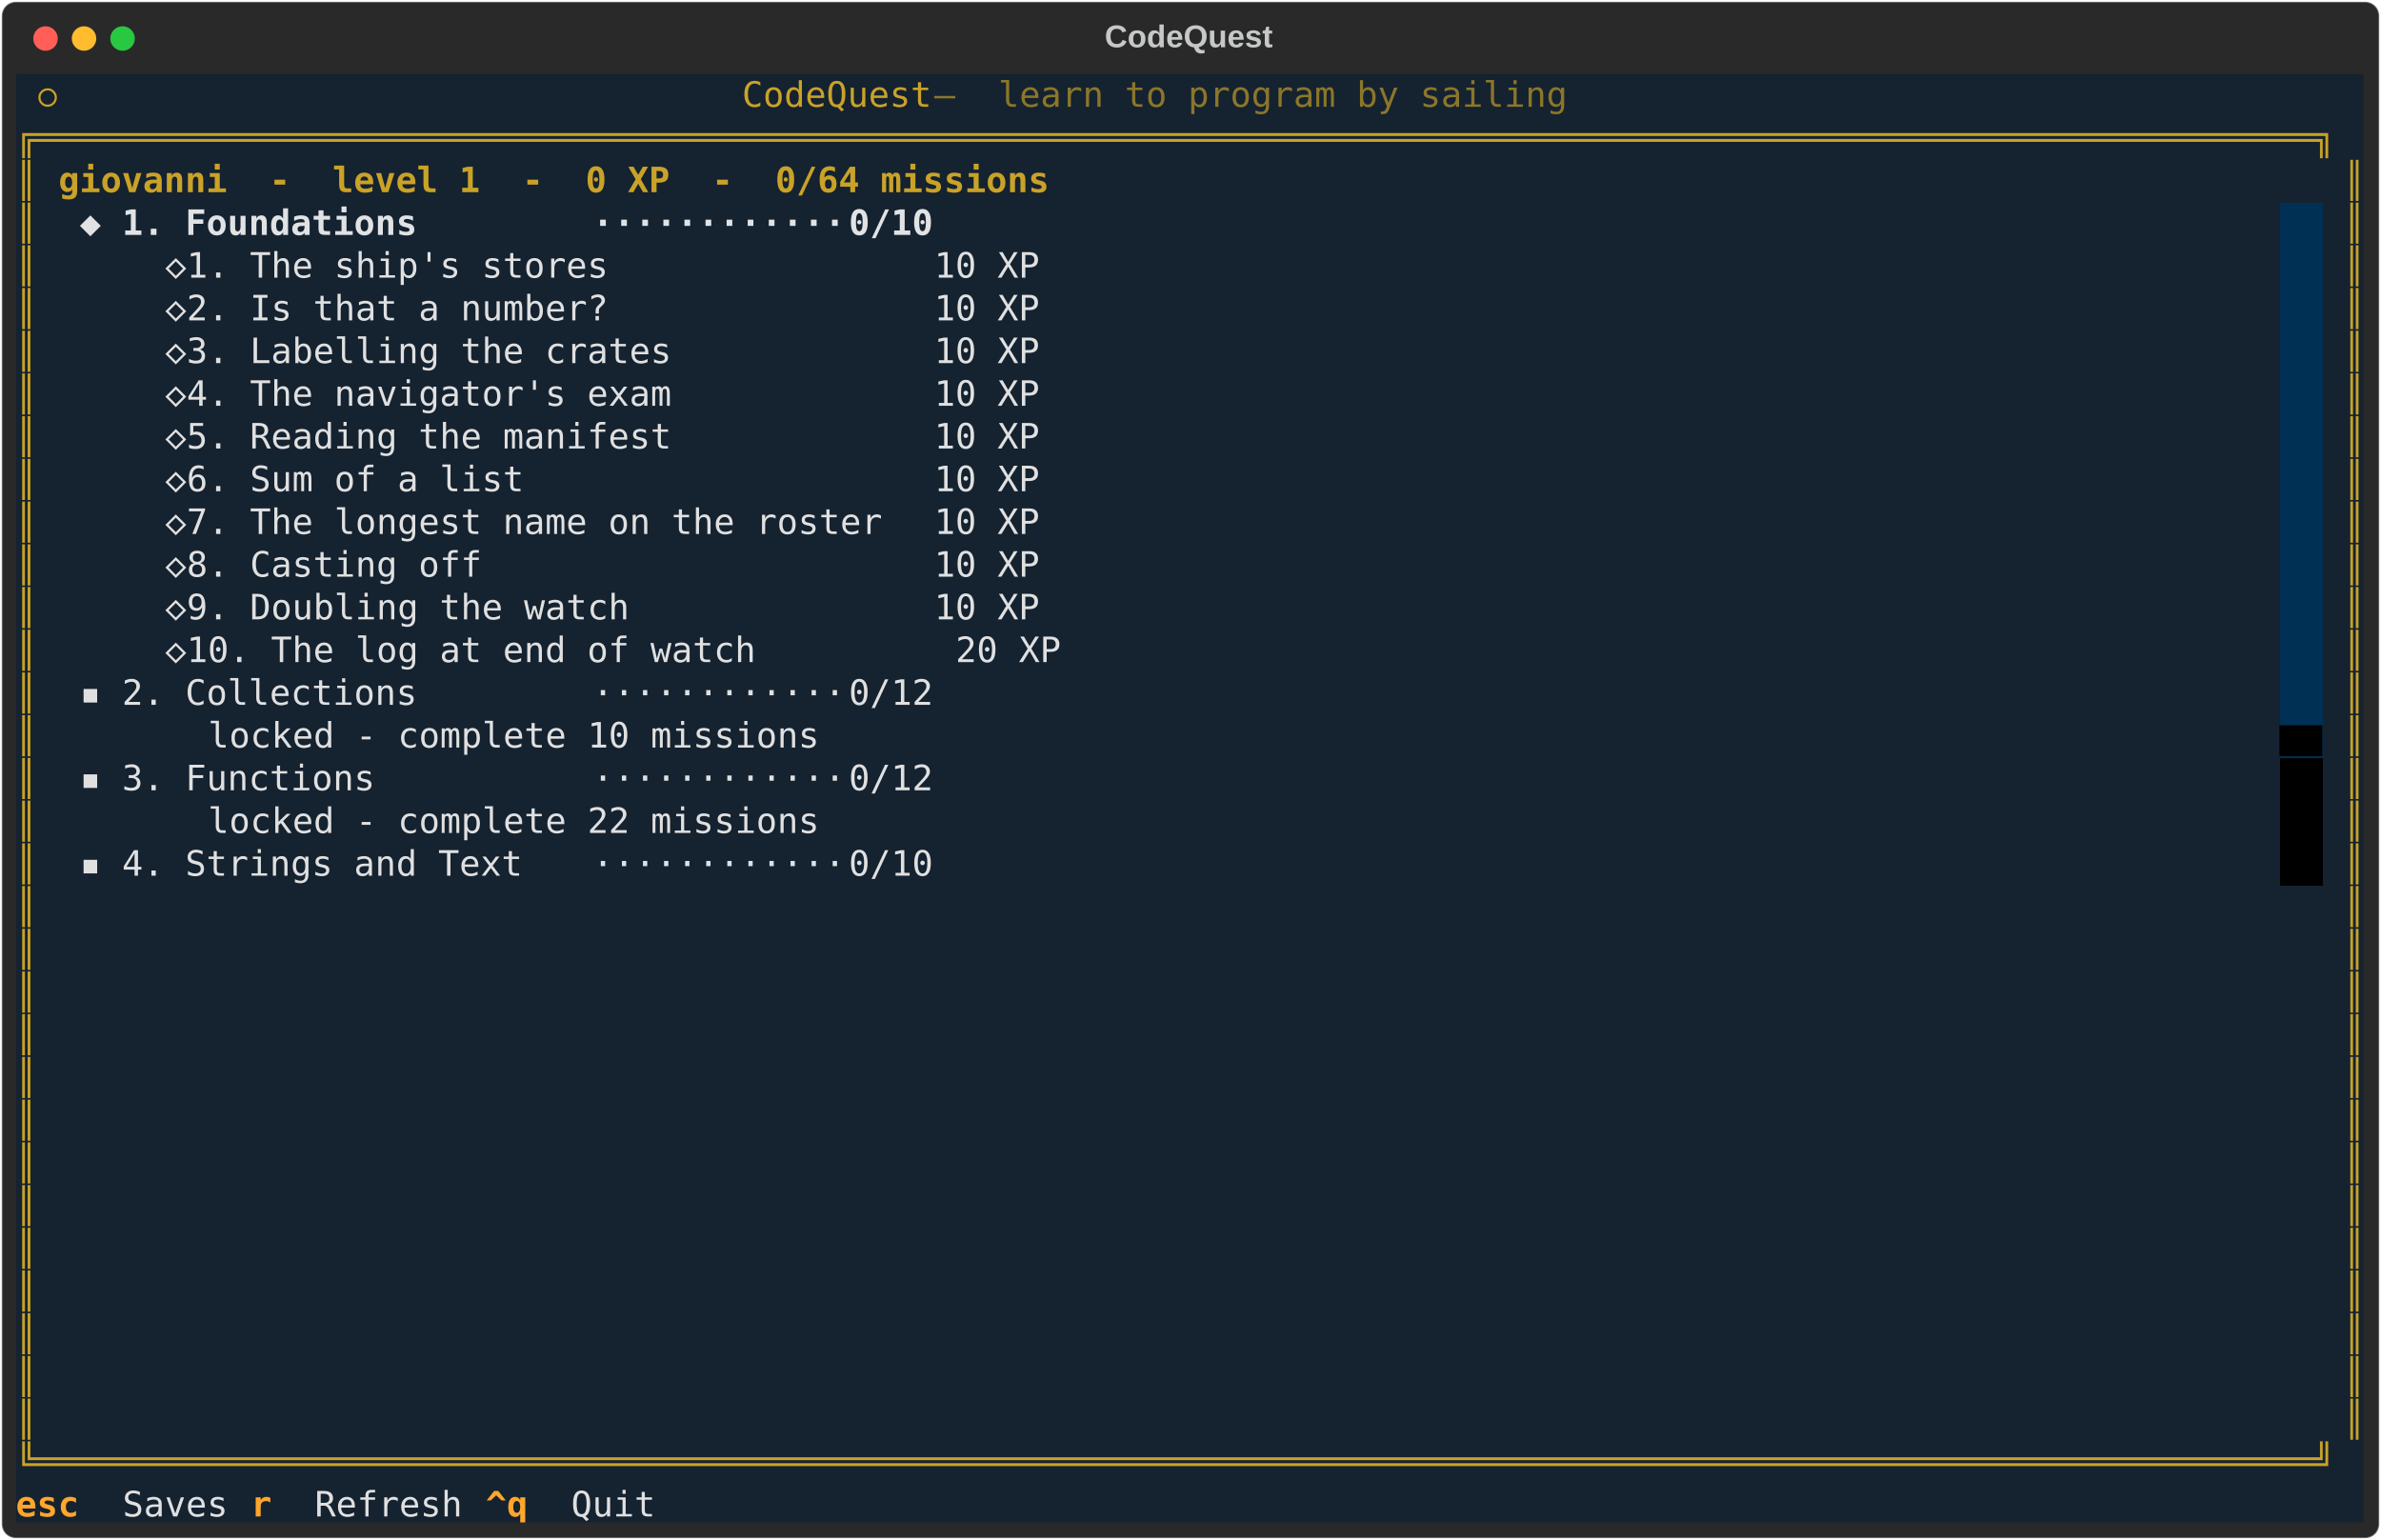
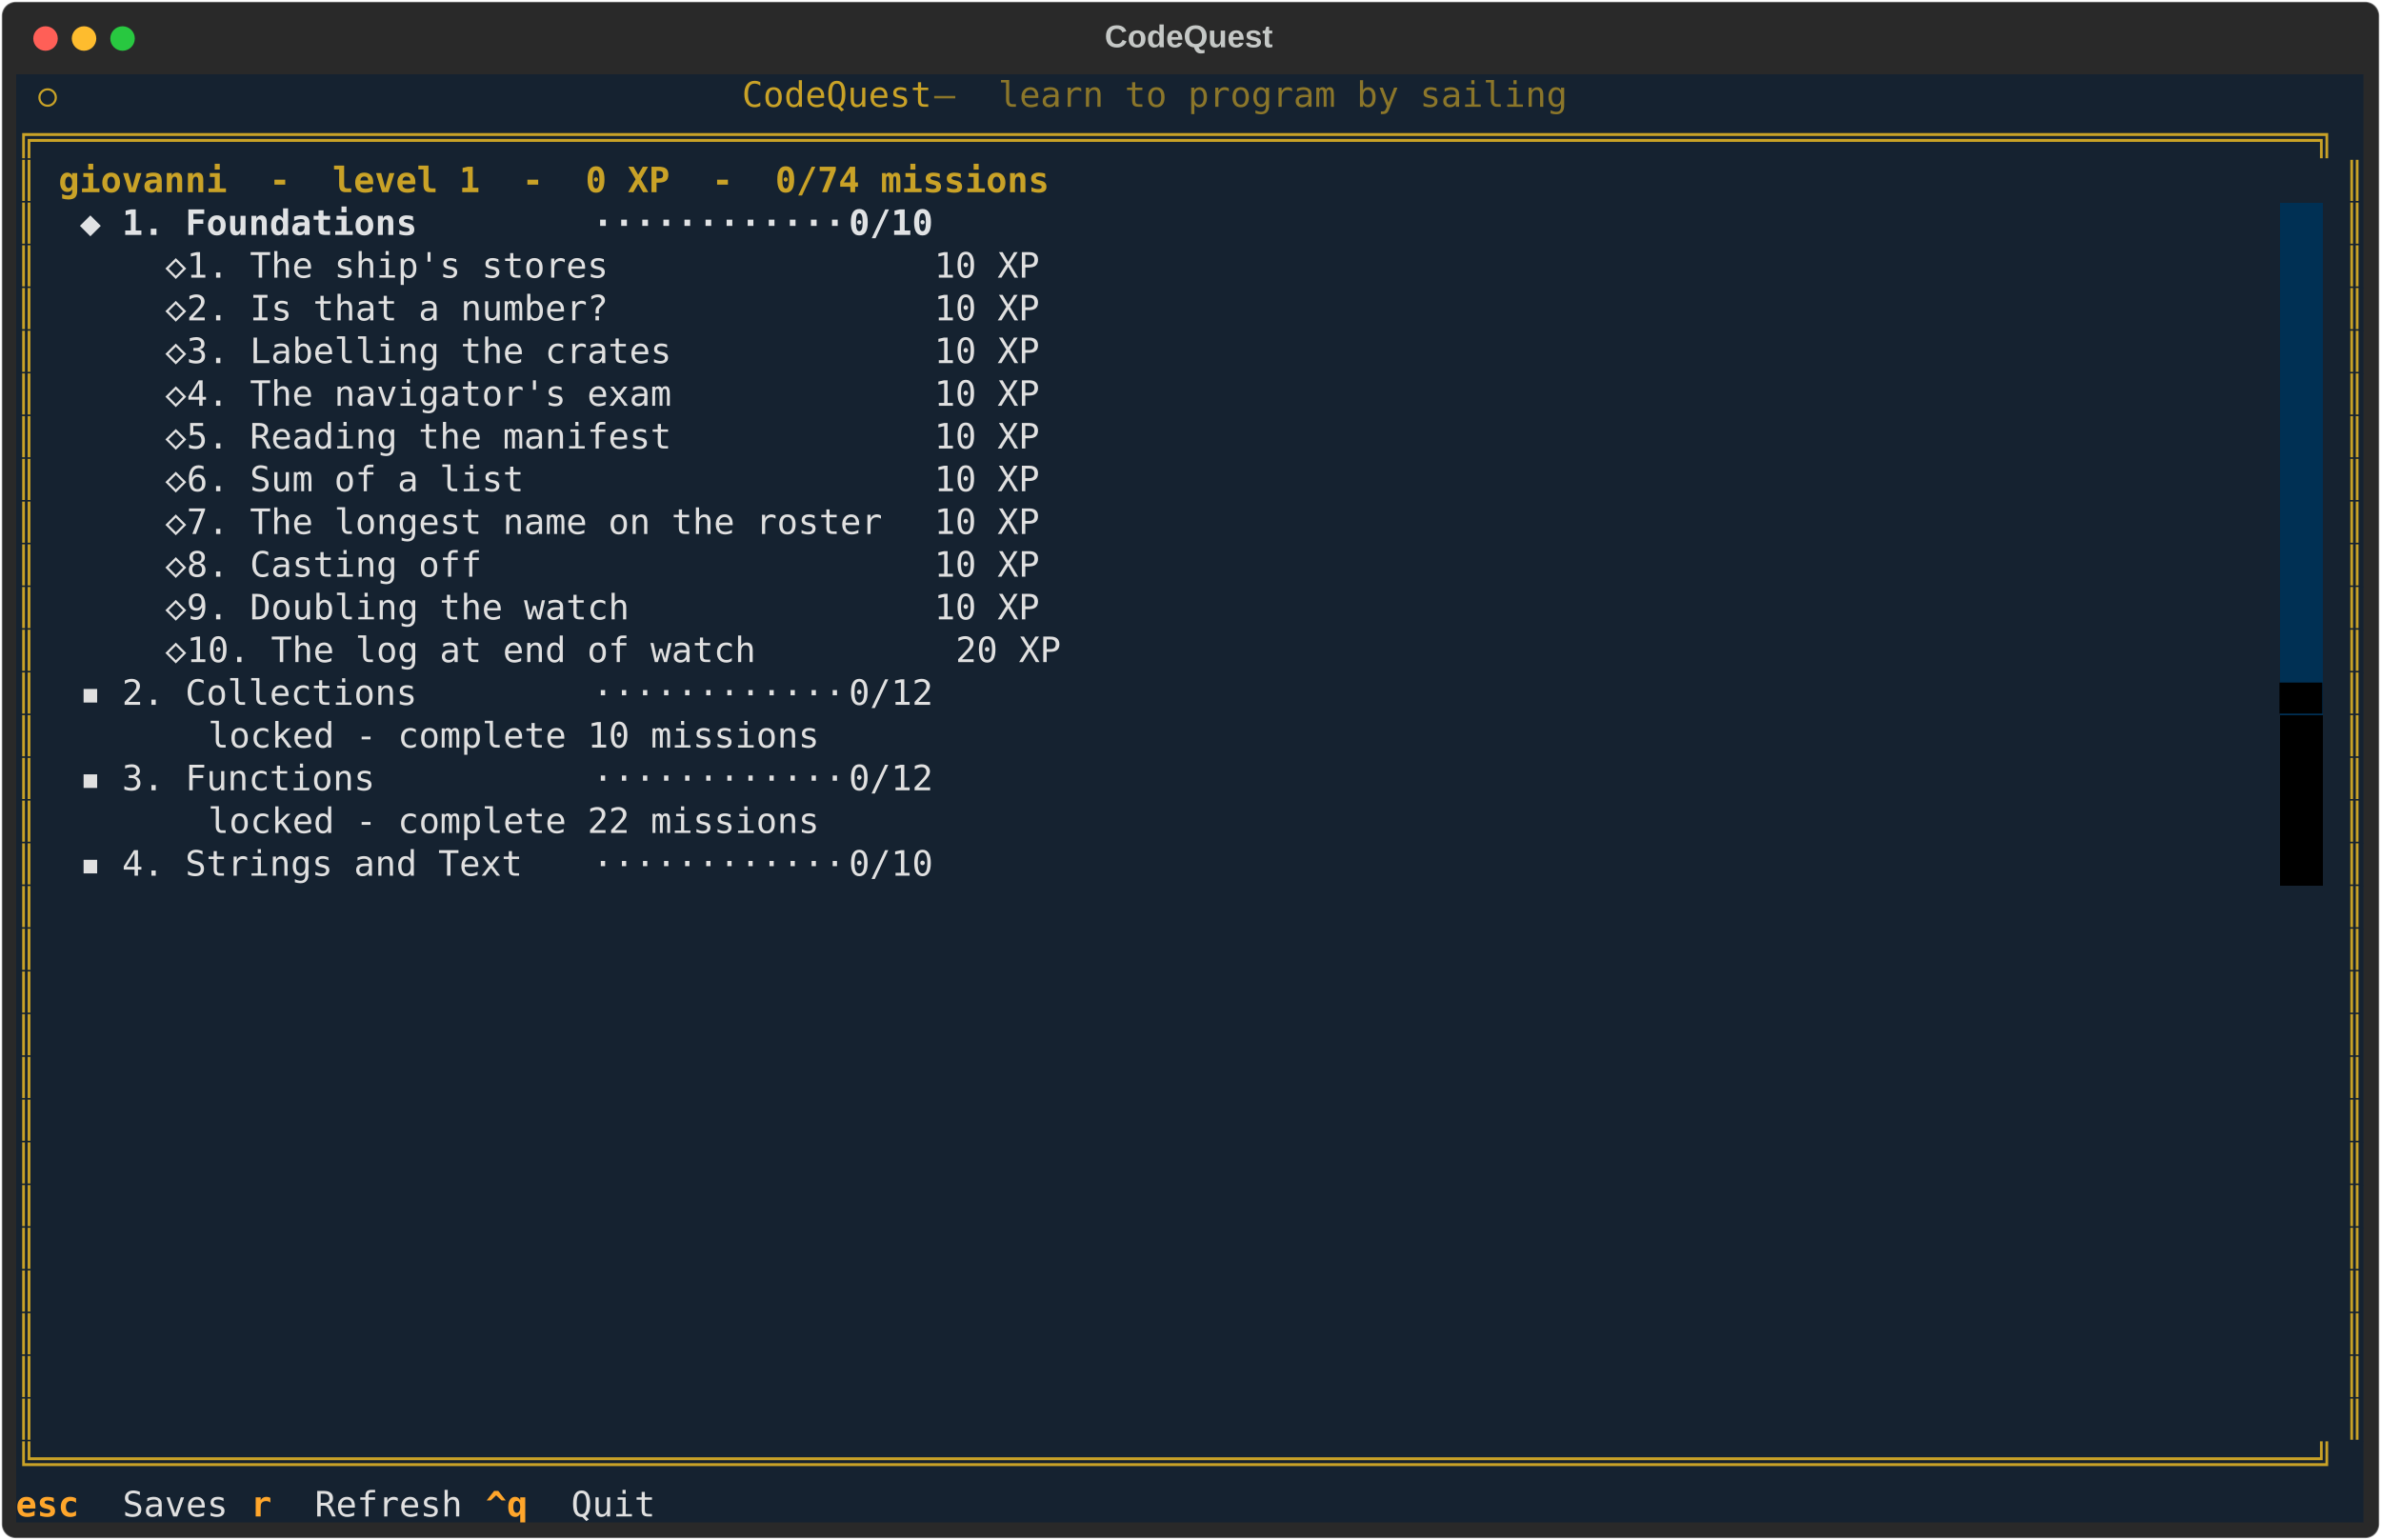
<svg xmlns="http://www.w3.org/2000/svg" class="rich-terminal" viewBox="0 0 1360 879.6">
  <style>

    @font-face {
        font-family: "Fira Code";
        src: local("FiraCode-Regular"),
                url("https://cdnjs.cloudflare.com/ajax/libs/firacode/6.2.0/woff2/FiraCode-Regular.woff2") format("woff2"),
                url("https://cdnjs.cloudflare.com/ajax/libs/firacode/6.2.0/woff/FiraCode-Regular.woff") format("woff");
        font-style: normal;
        font-weight: 400;
    }
    @font-face {
        font-family: "Fira Code";
        src: local("FiraCode-Bold"),
                url("https://cdnjs.cloudflare.com/ajax/libs/firacode/6.2.0/woff2/FiraCode-Bold.woff2") format("woff2"),
                url("https://cdnjs.cloudflare.com/ajax/libs/firacode/6.2.0/woff/FiraCode-Bold.woff") format("woff");
        font-style: bold;
        font-weight: 700;
    }

    .terminal-matrix {
        font-family: Fira Code, monospace;
        font-size: 20px;
        line-height: 24.4px;
        font-variant-east-asian: full-width;
    }

    .terminal-title {
        font-size: 18px;
        font-weight: bold;
        font-family: arial;
    }

    .terminal-r1 { fill: #c5c8c6 }
.terminal-r2 { fill: #c9a227 }
.terminal-r3 { fill: #8b762a }
.terminal-r4 { fill: #c9a227;font-weight: bold }
.terminal-r5 { fill: #e0e2e4;font-weight: bold }
.terminal-r6 { fill: #1f2b38 }
.terminal-r7 { fill: #e0e0e0 }
.terminal-r8 { fill: #000000 }
.terminal-r9 { fill: #e8dcc4 }
.terminal-r10 { fill: #ffa62b;font-weight: bold }
    </style>
  <defs>
    <clipPath id="terminal-clip-terminal">
      <rect x="0" y="0" width="1341.0" height="828.6" />
    </clipPath>
    <clipPath id="terminal-line-0">
      <rect x="0" y="1.5" width="1342" height="24.65" />
    </clipPath>
    <clipPath id="terminal-line-1">
      <rect x="0" y="25.9" width="1342" height="24.65" />
    </clipPath>
    <clipPath id="terminal-line-2">
      <rect x="0" y="50.3" width="1342" height="24.65" />
    </clipPath>
    <clipPath id="terminal-line-3">
      <rect x="0" y="74.7" width="1342" height="24.65" />
    </clipPath>
    <clipPath id="terminal-line-4">
      <rect x="0" y="99.1" width="1342" height="24.65" />
    </clipPath>
    <clipPath id="terminal-line-5">
      <rect x="0" y="123.5" width="1342" height="24.65" />
    </clipPath>
    <clipPath id="terminal-line-6">
      <rect x="0" y="147.9" width="1342" height="24.65" />
    </clipPath>
    <clipPath id="terminal-line-7">
      <rect x="0" y="172.3" width="1342" height="24.65" />
    </clipPath>
    <clipPath id="terminal-line-8">
      <rect x="0" y="196.7" width="1342" height="24.65" />
    </clipPath>
    <clipPath id="terminal-line-9">
      <rect x="0" y="221.1" width="1342" height="24.65" />
    </clipPath>
    <clipPath id="terminal-line-10">
      <rect x="0" y="245.5" width="1342" height="24.65" />
    </clipPath>
    <clipPath id="terminal-line-11">
      <rect x="0" y="269.9" width="1342" height="24.65" />
    </clipPath>
    <clipPath id="terminal-line-12">
      <rect x="0" y="294.3" width="1342" height="24.65" />
    </clipPath>
    <clipPath id="terminal-line-13">
      <rect x="0" y="318.7" width="1342" height="24.65" />
    </clipPath>
    <clipPath id="terminal-line-14">
      <rect x="0" y="343.1" width="1342" height="24.65" />
    </clipPath>
    <clipPath id="terminal-line-15">
      <rect x="0" y="367.5" width="1342" height="24.65" />
    </clipPath>
    <clipPath id="terminal-line-16">
      <rect x="0" y="391.9" width="1342" height="24.65" />
    </clipPath>
    <clipPath id="terminal-line-17">
      <rect x="0" y="416.3" width="1342" height="24.65" />
    </clipPath>
    <clipPath id="terminal-line-18">
      <rect x="0" y="440.7" width="1342" height="24.65" />
    </clipPath>
    <clipPath id="terminal-line-19">
      <rect x="0" y="465.1" width="1342" height="24.65" />
    </clipPath>
    <clipPath id="terminal-line-20">
      <rect x="0" y="489.5" width="1342" height="24.65" />
    </clipPath>
    <clipPath id="terminal-line-21">
      <rect x="0" y="513.9" width="1342" height="24.65" />
    </clipPath>
    <clipPath id="terminal-line-22">
      <rect x="0" y="538.3" width="1342" height="24.65" />
    </clipPath>
    <clipPath id="terminal-line-23">
      <rect x="0" y="562.7" width="1342" height="24.65" />
    </clipPath>
    <clipPath id="terminal-line-24">
      <rect x="0" y="587.1" width="1342" height="24.65" />
    </clipPath>
    <clipPath id="terminal-line-25">
      <rect x="0" y="611.5" width="1342" height="24.65" />
    </clipPath>
    <clipPath id="terminal-line-26">
      <rect x="0" y="635.9" width="1342" height="24.65" />
    </clipPath>
    <clipPath id="terminal-line-27">
      <rect x="0" y="660.3" width="1342" height="24.65" />
    </clipPath>
    <clipPath id="terminal-line-28">
      <rect x="0" y="684.7" width="1342" height="24.65" />
    </clipPath>
    <clipPath id="terminal-line-29">
      <rect x="0" y="709.1" width="1342" height="24.65" />
    </clipPath>
    <clipPath id="terminal-line-30">
      <rect x="0" y="733.5" width="1342" height="24.65" />
    </clipPath>
    <clipPath id="terminal-line-31">
      <rect x="0" y="757.9" width="1342" height="24.65" />
    </clipPath>
    <clipPath id="terminal-line-32">
      <rect x="0" y="782.3" width="1342" height="24.65" />
    </clipPath>
  </defs>
  <rect fill="#292929" stroke="rgba(255,255,255,0.35)" stroke-width="1" x="1" y="1" width="1358" height="877.6" rx="8" />
  <text class="terminal-title" fill="#c5c8c6" text-anchor="middle" x="679" y="27">CodeQuest</text>
  <g transform="translate(26,22)">
    <circle cx="0" cy="0" r="7" fill="#ff5f57" />
    <circle cx="22" cy="0" r="7" fill="#febc2e" />
    <circle cx="44" cy="0" r="7" fill="#28c840" />
  </g>
  <g transform="translate(9, 41)" clip-path="url(#terminal-clip-terminal)">
    <rect fill="#152230" x="0" y="1.5" width="12.2" height="24.65" shape-rendering="crispEdges" />
    <rect fill="#152230" x="12.2" y="1.5" width="12.2" height="24.65" shape-rendering="crispEdges" />
    <rect fill="#152230" x="24.4" y="1.5" width="61" height="24.65" shape-rendering="crispEdges" />
    <rect fill="#152230" x="85.4" y="1.5" width="12.2" height="24.65" shape-rendering="crispEdges" />
    <rect fill="#152230" x="97.6" y="1.5" width="317.2" height="24.65" shape-rendering="crispEdges" />
    <rect fill="#152230" x="414.8" y="1.5" width="109.8" height="24.65" shape-rendering="crispEdges" />
    <rect fill="#152230" x="524.6" y="1.5" width="36.6" height="24.65" shape-rendering="crispEdges" />
    <rect fill="#152230" x="561.2" y="1.5" width="329.4" height="24.65" shape-rendering="crispEdges" />
    <rect fill="#152230" x="890.6" y="1.5" width="329.4" height="24.65" shape-rendering="crispEdges" />
    <rect fill="#152230" x="1220" y="1.5" width="12.2" height="24.65" shape-rendering="crispEdges" />
    <rect fill="#152230" x="1232.2" y="1.5" width="0" height="24.65" shape-rendering="crispEdges" />
    <rect fill="#152230" x="1232.2" y="1.5" width="109.8" height="24.65" shape-rendering="crispEdges" />
    <rect fill="#152230" x="0" y="25.9" width="1342" height="24.65" shape-rendering="crispEdges" />
    <rect fill="#152230" x="0" y="50.3" width="12.2" height="24.65" shape-rendering="crispEdges" />
    <rect fill="#152230" x="12.2" y="50.3" width="12.2" height="24.65" shape-rendering="crispEdges" />
    <rect fill="#152230" x="24.4" y="50.3" width="573.4" height="24.65" shape-rendering="crispEdges" />
    <rect fill="#152230" x="597.8" y="50.3" width="732" height="24.65" shape-rendering="crispEdges" />
    <rect fill="#152230" x="1329.8" y="50.3" width="12.2" height="24.65" shape-rendering="crispEdges" />
    <rect fill="#152230" x="0" y="74.7" width="12.2" height="24.65" shape-rendering="crispEdges" />
    <rect fill="#152230" x="12.2" y="74.7" width="24.4" height="24.65" shape-rendering="crispEdges" />
    <rect fill="#152230" x="36.6" y="74.7" width="280.6" height="24.65" shape-rendering="crispEdges" />
    <rect fill="#152230" x="317.2" y="74.7" width="12.2" height="24.65" shape-rendering="crispEdges" />
    <rect fill="#152230" x="329.4" y="74.7" width="146.4" height="24.65" shape-rendering="crispEdges" />
    <rect fill="#152230" x="475.8" y="74.7" width="61" height="24.65" shape-rendering="crispEdges" />
    <rect fill="#152230" x="536.8" y="74.7" width="756.4" height="24.65" shape-rendering="crispEdges" />
    <rect fill="#003054" x="1293.2" y="74.7" width="24.4" height="24.65" shape-rendering="crispEdges" />
    <rect fill="#152230" x="1317.6" y="74.7" width="12.2" height="24.65" shape-rendering="crispEdges" />
    <rect fill="#152230" x="1329.8" y="74.7" width="12.2" height="24.65" shape-rendering="crispEdges" />
    <rect fill="#152230" x="0" y="99.1" width="12.2" height="24.65" shape-rendering="crispEdges" />
    <rect fill="#152230" x="12.2" y="99.1" width="24.4" height="24.65" shape-rendering="crispEdges" />
    <rect fill="#152230" x="36.6" y="99.1" width="48.8" height="24.65" shape-rendering="crispEdges" />
    <rect fill="#152230" x="85.4" y="99.1" width="12.2" height="24.65" shape-rendering="crispEdges" />
    <rect fill="#152230" x="97.6" y="99.1" width="427" height="24.65" shape-rendering="crispEdges" />
    <rect fill="#152230" x="524.6" y="99.1" width="61" height="24.65" shape-rendering="crispEdges" />
    <rect fill="#152230" x="585.6" y="99.1" width="707.6" height="24.65" shape-rendering="crispEdges" />
    <rect fill="#003054" x="1293.2" y="99.1" width="24.4" height="24.65" shape-rendering="crispEdges" />
    <rect fill="#152230" x="1317.6" y="99.1" width="12.2" height="24.65" shape-rendering="crispEdges" />
    <rect fill="#152230" x="1329.8" y="99.1" width="12.2" height="24.65" shape-rendering="crispEdges" />
    <rect fill="#152230" x="0" y="123.5" width="12.2" height="24.65" shape-rendering="crispEdges" />
    <rect fill="#152230" x="12.2" y="123.5" width="24.4" height="24.65" shape-rendering="crispEdges" />
    <rect fill="#152230" x="36.6" y="123.5" width="48.8" height="24.65" shape-rendering="crispEdges" />
    <rect fill="#152230" x="85.4" y="123.5" width="12.2" height="24.65" shape-rendering="crispEdges" />
    <rect fill="#152230" x="97.6" y="123.5" width="427" height="24.65" shape-rendering="crispEdges" />
    <rect fill="#152230" x="524.6" y="123.5" width="61" height="24.65" shape-rendering="crispEdges" />
    <rect fill="#152230" x="585.6" y="123.5" width="707.6" height="24.65" shape-rendering="crispEdges" />
    <rect fill="#003054" x="1293.2" y="123.5" width="24.4" height="24.65" shape-rendering="crispEdges" />
    <rect fill="#152230" x="1317.6" y="123.5" width="12.2" height="24.65" shape-rendering="crispEdges" />
    <rect fill="#152230" x="1329.8" y="123.5" width="12.2" height="24.65" shape-rendering="crispEdges" />
    <rect fill="#152230" x="0" y="147.9" width="12.2" height="24.65" shape-rendering="crispEdges" />
    <rect fill="#152230" x="12.2" y="147.9" width="24.4" height="24.65" shape-rendering="crispEdges" />
    <rect fill="#152230" x="36.6" y="147.9" width="48.8" height="24.65" shape-rendering="crispEdges" />
    <rect fill="#152230" x="85.4" y="147.9" width="12.2" height="24.65" shape-rendering="crispEdges" />
    <rect fill="#152230" x="97.6" y="147.9" width="427" height="24.65" shape-rendering="crispEdges" />
    <rect fill="#152230" x="524.6" y="147.9" width="61" height="24.65" shape-rendering="crispEdges" />
    <rect fill="#152230" x="585.6" y="147.9" width="707.6" height="24.65" shape-rendering="crispEdges" />
    <rect fill="#003054" x="1293.2" y="147.9" width="24.4" height="24.65" shape-rendering="crispEdges" />
    <rect fill="#152230" x="1317.6" y="147.9" width="12.2" height="24.65" shape-rendering="crispEdges" />
    <rect fill="#152230" x="1329.8" y="147.9" width="12.2" height="24.65" shape-rendering="crispEdges" />
    <rect fill="#152230" x="0" y="172.3" width="12.2" height="24.65" shape-rendering="crispEdges" />
    <rect fill="#152230" x="12.2" y="172.3" width="24.4" height="24.65" shape-rendering="crispEdges" />
    <rect fill="#152230" x="36.6" y="172.3" width="48.8" height="24.65" shape-rendering="crispEdges" />
    <rect fill="#152230" x="85.4" y="172.3" width="12.2" height="24.65" shape-rendering="crispEdges" />
    <rect fill="#152230" x="97.6" y="172.3" width="427" height="24.65" shape-rendering="crispEdges" />
    <rect fill="#152230" x="524.6" y="172.3" width="61" height="24.65" shape-rendering="crispEdges" />
    <rect fill="#152230" x="585.6" y="172.3" width="707.6" height="24.65" shape-rendering="crispEdges" />
    <rect fill="#003054" x="1293.2" y="172.3" width="24.4" height="24.65" shape-rendering="crispEdges" />
    <rect fill="#152230" x="1317.6" y="172.3" width="12.2" height="24.65" shape-rendering="crispEdges" />
    <rect fill="#152230" x="1329.8" y="172.3" width="12.2" height="24.65" shape-rendering="crispEdges" />
    <rect fill="#152230" x="0" y="196.7" width="12.2" height="24.65" shape-rendering="crispEdges" />
    <rect fill="#152230" x="12.2" y="196.7" width="24.4" height="24.65" shape-rendering="crispEdges" />
    <rect fill="#152230" x="36.6" y="196.7" width="48.8" height="24.65" shape-rendering="crispEdges" />
    <rect fill="#152230" x="85.4" y="196.7" width="12.2" height="24.65" shape-rendering="crispEdges" />
    <rect fill="#152230" x="97.6" y="196.7" width="427" height="24.65" shape-rendering="crispEdges" />
    <rect fill="#152230" x="524.6" y="196.7" width="61" height="24.65" shape-rendering="crispEdges" />
    <rect fill="#152230" x="585.6" y="196.7" width="707.6" height="24.65" shape-rendering="crispEdges" />
    <rect fill="#003054" x="1293.2" y="196.7" width="24.4" height="24.65" shape-rendering="crispEdges" />
    <rect fill="#152230" x="1317.6" y="196.7" width="12.2" height="24.65" shape-rendering="crispEdges" />
    <rect fill="#152230" x="1329.8" y="196.7" width="12.2" height="24.65" shape-rendering="crispEdges" />
    <rect fill="#152230" x="0" y="221.1" width="12.2" height="24.65" shape-rendering="crispEdges" />
    <rect fill="#152230" x="12.2" y="221.1" width="24.4" height="24.65" shape-rendering="crispEdges" />
    <rect fill="#152230" x="36.6" y="221.1" width="48.8" height="24.65" shape-rendering="crispEdges" />
    <rect fill="#152230" x="85.4" y="221.1" width="12.2" height="24.65" shape-rendering="crispEdges" />
    <rect fill="#152230" x="97.6" y="221.1" width="427" height="24.65" shape-rendering="crispEdges" />
    <rect fill="#152230" x="524.6" y="221.1" width="61" height="24.65" shape-rendering="crispEdges" />
    <rect fill="#152230" x="585.6" y="221.1" width="707.6" height="24.65" shape-rendering="crispEdges" />
    <rect fill="#003054" x="1293.2" y="221.1" width="24.4" height="24.65" shape-rendering="crispEdges" />
    <rect fill="#152230" x="1317.6" y="221.1" width="12.2" height="24.65" shape-rendering="crispEdges" />
    <rect fill="#152230" x="1329.8" y="221.1" width="12.2" height="24.65" shape-rendering="crispEdges" />
    <rect fill="#152230" x="0" y="245.5" width="12.2" height="24.65" shape-rendering="crispEdges" />
    <rect fill="#152230" x="12.2" y="245.5" width="24.4" height="24.65" shape-rendering="crispEdges" />
    <rect fill="#152230" x="36.6" y="245.5" width="48.8" height="24.65" shape-rendering="crispEdges" />
    <rect fill="#152230" x="85.4" y="245.5" width="12.2" height="24.65" shape-rendering="crispEdges" />
    <rect fill="#152230" x="97.6" y="245.5" width="427" height="24.65" shape-rendering="crispEdges" />
    <rect fill="#152230" x="524.6" y="245.5" width="61" height="24.65" shape-rendering="crispEdges" />
    <rect fill="#152230" x="585.6" y="245.5" width="707.6" height="24.65" shape-rendering="crispEdges" />
    <rect fill="#003054" x="1293.2" y="245.5" width="24.4" height="24.65" shape-rendering="crispEdges" />
    <rect fill="#152230" x="1317.6" y="245.5" width="12.2" height="24.65" shape-rendering="crispEdges" />
    <rect fill="#152230" x="1329.8" y="245.5" width="12.2" height="24.65" shape-rendering="crispEdges" />
    <rect fill="#152230" x="0" y="269.9" width="12.2" height="24.65" shape-rendering="crispEdges" />
    <rect fill="#152230" x="12.2" y="269.9" width="24.4" height="24.65" shape-rendering="crispEdges" />
    <rect fill="#152230" x="36.6" y="269.9" width="48.8" height="24.65" shape-rendering="crispEdges" />
    <rect fill="#152230" x="85.4" y="269.9" width="12.2" height="24.65" shape-rendering="crispEdges" />
    <rect fill="#152230" x="97.6" y="269.9" width="427" height="24.65" shape-rendering="crispEdges" />
    <rect fill="#152230" x="524.6" y="269.9" width="61" height="24.65" shape-rendering="crispEdges" />
    <rect fill="#152230" x="585.6" y="269.9" width="707.6" height="24.65" shape-rendering="crispEdges" />
    <rect fill="#003054" x="1293.2" y="269.9" width="24.4" height="24.65" shape-rendering="crispEdges" />
    <rect fill="#152230" x="1317.6" y="269.9" width="12.2" height="24.65" shape-rendering="crispEdges" />
    <rect fill="#152230" x="1329.8" y="269.9" width="12.2" height="24.65" shape-rendering="crispEdges" />
    <rect fill="#152230" x="0" y="294.3" width="12.2" height="24.65" shape-rendering="crispEdges" />
    <rect fill="#152230" x="12.2" y="294.3" width="24.4" height="24.65" shape-rendering="crispEdges" />
    <rect fill="#152230" x="36.6" y="294.3" width="48.8" height="24.65" shape-rendering="crispEdges" />
    <rect fill="#152230" x="85.4" y="294.3" width="12.2" height="24.65" shape-rendering="crispEdges" />
    <rect fill="#152230" x="97.6" y="294.3" width="427" height="24.65" shape-rendering="crispEdges" />
    <rect fill="#152230" x="524.6" y="294.3" width="61" height="24.65" shape-rendering="crispEdges" />
    <rect fill="#152230" x="585.6" y="294.3" width="707.6" height="24.65" shape-rendering="crispEdges" />
    <rect fill="#003054" x="1293.2" y="294.3" width="24.4" height="24.65" shape-rendering="crispEdges" />
    <rect fill="#152230" x="1317.6" y="294.3" width="12.2" height="24.65" shape-rendering="crispEdges" />
    <rect fill="#152230" x="1329.8" y="294.3" width="12.2" height="24.65" shape-rendering="crispEdges" />
    <rect fill="#152230" x="0" y="318.7" width="12.2" height="24.65" shape-rendering="crispEdges" />
    <rect fill="#152230" x="12.2" y="318.7" width="24.4" height="24.65" shape-rendering="crispEdges" />
    <rect fill="#152230" x="36.6" y="318.7" width="48.8" height="24.65" shape-rendering="crispEdges" />
    <rect fill="#152230" x="85.4" y="318.7" width="12.2" height="24.65" shape-rendering="crispEdges" />
    <rect fill="#152230" x="97.6" y="318.7" width="439.2" height="24.65" shape-rendering="crispEdges" />
    <rect fill="#152230" x="536.8" y="318.7" width="61" height="24.65" shape-rendering="crispEdges" />
    <rect fill="#152230" x="597.8" y="318.7" width="695.4" height="24.65" shape-rendering="crispEdges" />
    <rect fill="#003054" x="1293.2" y="318.7" width="24.4" height="24.65" shape-rendering="crispEdges" />
    <rect fill="#152230" x="1317.6" y="318.7" width="12.2" height="24.65" shape-rendering="crispEdges" />
    <rect fill="#152230" x="1329.8" y="318.7" width="12.2" height="24.65" shape-rendering="crispEdges" />
    <rect fill="#152230" x="0" y="343.1" width="12.2" height="24.65" shape-rendering="crispEdges" />
    <rect fill="#152230" x="12.2" y="343.1" width="24.4" height="24.65" shape-rendering="crispEdges" />
    <rect fill="#152230" x="36.6" y="343.1" width="280.6" height="24.65" shape-rendering="crispEdges" />
    <rect fill="#152230" x="317.2" y="343.1" width="12.2" height="24.65" shape-rendering="crispEdges" />
    <rect fill="#152230" x="329.4" y="343.1" width="146.4" height="24.65" shape-rendering="crispEdges" />
    <rect fill="#152230" x="475.8" y="343.1" width="61" height="24.65" shape-rendering="crispEdges" />
    <rect fill="#152230" x="536.8" y="343.1" width="756.4" height="24.65" shape-rendering="crispEdges" />
    <rect fill="#003054" x="1293.2" y="343.1" width="24.4" height="24.65" shape-rendering="crispEdges" />
    <rect fill="#152230" x="1317.6" y="343.1" width="12.2" height="24.65" shape-rendering="crispEdges" />
    <rect fill="#152230" x="1329.8" y="343.1" width="12.2" height="24.65" shape-rendering="crispEdges" />
    <rect fill="#152230" x="0" y="367.5" width="12.2" height="24.65" shape-rendering="crispEdges" />
    <rect fill="#152230" x="12.2" y="367.5" width="24.4" height="24.65" shape-rendering="crispEdges" />
    <rect fill="#152230" x="36.6" y="367.5" width="73.2" height="24.65" shape-rendering="crispEdges" />
    <rect fill="#152230" x="109.8" y="367.5" width="353.8" height="24.65" shape-rendering="crispEdges" />
    <rect fill="#152230" x="463.6" y="367.5" width="829.6" height="24.65" shape-rendering="crispEdges" />
-     <rect fill="#003054" x="1293.2" y="367.5" width="24.4" height="24.65" shape-rendering="crispEdges" />
+     <rect fill="#000000" x="1293.2" y="367.5" width="24.4" height="24.65" shape-rendering="crispEdges" />
    <rect fill="#152230" x="1317.6" y="367.5" width="12.2" height="24.65" shape-rendering="crispEdges" />
    <rect fill="#152230" x="1329.8" y="367.5" width="12.2" height="24.65" shape-rendering="crispEdges" />
    <rect fill="#152230" x="0" y="391.9" width="12.2" height="24.65" shape-rendering="crispEdges" />
    <rect fill="#152230" x="12.2" y="391.9" width="24.4" height="24.65" shape-rendering="crispEdges" />
    <rect fill="#152230" x="36.6" y="391.9" width="280.6" height="24.65" shape-rendering="crispEdges" />
    <rect fill="#152230" x="317.2" y="391.9" width="12.2" height="24.65" shape-rendering="crispEdges" />
    <rect fill="#152230" x="329.4" y="391.9" width="146.4" height="24.65" shape-rendering="crispEdges" />
    <rect fill="#152230" x="475.8" y="391.9" width="61" height="24.65" shape-rendering="crispEdges" />
    <rect fill="#152230" x="536.8" y="391.9" width="756.4" height="24.65" shape-rendering="crispEdges" />
    <rect fill="#000000" x="1293.2" y="391.9" width="24.4" height="24.65" shape-rendering="crispEdges" />
    <rect fill="#152230" x="1317.6" y="391.9" width="12.2" height="24.65" shape-rendering="crispEdges" />
    <rect fill="#152230" x="1329.8" y="391.9" width="12.2" height="24.65" shape-rendering="crispEdges" />
    <rect fill="#152230" x="0" y="416.3" width="12.2" height="24.65" shape-rendering="crispEdges" />
    <rect fill="#152230" x="12.2" y="416.3" width="24.4" height="24.65" shape-rendering="crispEdges" />
    <rect fill="#152230" x="36.6" y="416.3" width="73.2" height="24.65" shape-rendering="crispEdges" />
    <rect fill="#152230" x="109.8" y="416.3" width="353.8" height="24.65" shape-rendering="crispEdges" />
    <rect fill="#152230" x="463.6" y="416.3" width="829.6" height="24.65" shape-rendering="crispEdges" />
    <rect fill="#000000" x="1293.2" y="416.3" width="24.4" height="24.65" shape-rendering="crispEdges" />
    <rect fill="#152230" x="1317.6" y="416.3" width="12.2" height="24.65" shape-rendering="crispEdges" />
    <rect fill="#152230" x="1329.8" y="416.3" width="12.2" height="24.65" shape-rendering="crispEdges" />
    <rect fill="#152230" x="0" y="440.7" width="12.2" height="24.65" shape-rendering="crispEdges" />
    <rect fill="#152230" x="12.2" y="440.7" width="24.4" height="24.65" shape-rendering="crispEdges" />
    <rect fill="#152230" x="36.6" y="440.7" width="280.6" height="24.65" shape-rendering="crispEdges" />
    <rect fill="#152230" x="317.2" y="440.7" width="12.2" height="24.65" shape-rendering="crispEdges" />
    <rect fill="#152230" x="329.4" y="440.7" width="146.4" height="24.65" shape-rendering="crispEdges" />
    <rect fill="#152230" x="475.8" y="440.7" width="61" height="24.65" shape-rendering="crispEdges" />
    <rect fill="#152230" x="536.8" y="440.7" width="756.4" height="24.65" shape-rendering="crispEdges" />
    <rect fill="#000000" x="1293.2" y="440.7" width="24.4" height="24.65" shape-rendering="crispEdges" />
    <rect fill="#152230" x="1317.6" y="440.7" width="12.2" height="24.65" shape-rendering="crispEdges" />
    <rect fill="#152230" x="1329.8" y="440.7" width="12.2" height="24.65" shape-rendering="crispEdges" />
    <rect fill="#152230" x="0" y="465.1" width="12.2" height="24.65" shape-rendering="crispEdges" />
    <rect fill="#152230" x="12.2" y="465.1" width="1317.6" height="24.65" shape-rendering="crispEdges" />
    <rect fill="#152230" x="1329.8" y="465.1" width="12.2" height="24.65" shape-rendering="crispEdges" />
    <rect fill="#152230" x="0" y="489.5" width="12.2" height="24.65" shape-rendering="crispEdges" />
    <rect fill="#152230" x="12.2" y="489.5" width="1317.6" height="24.65" shape-rendering="crispEdges" />
    <rect fill="#152230" x="1329.8" y="489.5" width="12.2" height="24.65" shape-rendering="crispEdges" />
    <rect fill="#152230" x="0" y="513.9" width="12.2" height="24.65" shape-rendering="crispEdges" />
    <rect fill="#152230" x="12.2" y="513.9" width="1317.6" height="24.65" shape-rendering="crispEdges" />
    <rect fill="#152230" x="1329.8" y="513.9" width="12.2" height="24.65" shape-rendering="crispEdges" />
    <rect fill="#152230" x="0" y="538.3" width="12.2" height="24.65" shape-rendering="crispEdges" />
    <rect fill="#152230" x="12.2" y="538.3" width="1317.6" height="24.65" shape-rendering="crispEdges" />
    <rect fill="#152230" x="1329.8" y="538.3" width="12.2" height="24.65" shape-rendering="crispEdges" />
    <rect fill="#152230" x="0" y="562.7" width="12.2" height="24.65" shape-rendering="crispEdges" />
    <rect fill="#152230" x="12.2" y="562.7" width="1317.6" height="24.65" shape-rendering="crispEdges" />
    <rect fill="#152230" x="1329.8" y="562.7" width="12.2" height="24.65" shape-rendering="crispEdges" />
    <rect fill="#152230" x="0" y="587.1" width="12.2" height="24.65" shape-rendering="crispEdges" />
    <rect fill="#152230" x="12.2" y="587.1" width="1317.6" height="24.65" shape-rendering="crispEdges" />
    <rect fill="#152230" x="1329.8" y="587.1" width="12.2" height="24.65" shape-rendering="crispEdges" />
    <rect fill="#152230" x="0" y="611.5" width="12.2" height="24.65" shape-rendering="crispEdges" />
    <rect fill="#152230" x="12.2" y="611.5" width="1317.6" height="24.65" shape-rendering="crispEdges" />
    <rect fill="#152230" x="1329.8" y="611.5" width="12.2" height="24.65" shape-rendering="crispEdges" />
    <rect fill="#152230" x="0" y="635.9" width="12.2" height="24.65" shape-rendering="crispEdges" />
    <rect fill="#152230" x="12.2" y="635.9" width="1317.6" height="24.65" shape-rendering="crispEdges" />
    <rect fill="#152230" x="1329.8" y="635.9" width="12.2" height="24.65" shape-rendering="crispEdges" />
    <rect fill="#152230" x="0" y="660.3" width="12.2" height="24.65" shape-rendering="crispEdges" />
    <rect fill="#152230" x="12.2" y="660.3" width="1317.6" height="24.65" shape-rendering="crispEdges" />
    <rect fill="#152230" x="1329.8" y="660.3" width="12.2" height="24.65" shape-rendering="crispEdges" />
    <rect fill="#152230" x="0" y="684.7" width="12.2" height="24.65" shape-rendering="crispEdges" />
    <rect fill="#152230" x="12.2" y="684.7" width="1317.6" height="24.65" shape-rendering="crispEdges" />
    <rect fill="#152230" x="1329.8" y="684.7" width="12.2" height="24.65" shape-rendering="crispEdges" />
    <rect fill="#152230" x="0" y="709.1" width="12.2" height="24.65" shape-rendering="crispEdges" />
    <rect fill="#152230" x="12.2" y="709.1" width="1317.6" height="24.65" shape-rendering="crispEdges" />
    <rect fill="#152230" x="1329.8" y="709.1" width="12.2" height="24.65" shape-rendering="crispEdges" />
    <rect fill="#152230" x="0" y="733.5" width="12.2" height="24.65" shape-rendering="crispEdges" />
    <rect fill="#152230" x="12.2" y="733.5" width="1317.6" height="24.65" shape-rendering="crispEdges" />
    <rect fill="#152230" x="1329.8" y="733.5" width="12.2" height="24.65" shape-rendering="crispEdges" />
    <rect fill="#152230" x="0" y="757.9" width="12.2" height="24.65" shape-rendering="crispEdges" />
    <rect fill="#152230" x="12.2" y="757.9" width="1317.6" height="24.65" shape-rendering="crispEdges" />
    <rect fill="#152230" x="1329.8" y="757.9" width="12.2" height="24.65" shape-rendering="crispEdges" />
    <rect fill="#152230" x="0" y="782.3" width="1342" height="24.65" shape-rendering="crispEdges" />
    <rect fill="#152230" x="0" y="806.7" width="61" height="24.65" shape-rendering="crispEdges" />
    <rect fill="#152230" x="61" y="806.7" width="73.2" height="24.65" shape-rendering="crispEdges" />
    <rect fill="#152230" x="134.2" y="806.7" width="36.6" height="24.65" shape-rendering="crispEdges" />
    <rect fill="#152230" x="170.8" y="806.7" width="97.6" height="24.65" shape-rendering="crispEdges" />
    <rect fill="#152230" x="268.4" y="806.7" width="48.8" height="24.65" shape-rendering="crispEdges" />
    <rect fill="#152230" x="317.2" y="806.7" width="61" height="24.65" shape-rendering="crispEdges" />
    <rect fill="#152230" x="378.2" y="806.7" width="963.8" height="24.65" shape-rendering="crispEdges" />
    <g class="terminal-matrix">
      <text class="terminal-r2" x="12.2" y="20" textLength="12.2" clip-path="url(#terminal-line-0)">⭘</text>
      <text class="terminal-r2" x="414.8" y="20" textLength="109.8" clip-path="url(#terminal-line-0)">CodeQuest</text>
      <text class="terminal-r3" x="524.6" y="20" textLength="36.6" clip-path="url(#terminal-line-0)"> — </text>
      <text class="terminal-r3" x="561.2" y="20" textLength="329.4" clip-path="url(#terminal-line-0)">learn to program by sailing</text>
      <text class="terminal-r1" x="1342" y="20" textLength="12.2" clip-path="url(#terminal-line-0)">
</text>
      <text class="terminal-r2" x="0" y="44.4" textLength="1342" clip-path="url(#terminal-line-1)">╔════════════════════════════════════════════════════════════════════════════════════════════════════════════╗</text>
      <text class="terminal-r1" x="1342" y="44.4" textLength="12.2" clip-path="url(#terminal-line-1)">
</text>
      <text class="terminal-r2" x="0" y="68.8" textLength="12.2" clip-path="url(#terminal-line-2)">║</text>
-       <text class="terminal-r4" x="24.4" y="68.8" textLength="573.4" clip-path="url(#terminal-line-2)">giovanni  -  level 1  -  0 XP  -  0/64 missions</text>
+       <text class="terminal-r4" x="24.4" y="68.8" textLength="573.4" clip-path="url(#terminal-line-2)">giovanni  -  level 1  -  0 XP  -  0/74 missions</text>
      <text class="terminal-r2" x="1329.8" y="68.8" textLength="12.2" clip-path="url(#terminal-line-2)">║</text>
      <text class="terminal-r1" x="1342" y="68.8" textLength="12.2" clip-path="url(#terminal-line-2)">
</text>
      <text class="terminal-r2" x="0" y="93.2" textLength="12.2" clip-path="url(#terminal-line-3)">║</text>
      <text class="terminal-r5" x="36.6" y="93.2" textLength="280.6" clip-path="url(#terminal-line-3)">◆ 1. Foundations       </text>
      <text class="terminal-r5" x="329.4" y="93.2" textLength="146.4" clip-path="url(#terminal-line-3)">············</text>
      <text class="terminal-r5" x="475.8" y="93.2" textLength="61" clip-path="url(#terminal-line-3)"> 0/10</text>
      <text class="terminal-r2" x="1329.8" y="93.2" textLength="12.2" clip-path="url(#terminal-line-3)">║</text>
      <text class="terminal-r1" x="1342" y="93.2" textLength="12.2" clip-path="url(#terminal-line-3)">
</text>
      <text class="terminal-r2" x="0" y="117.6" textLength="12.2" clip-path="url(#terminal-line-4)">║</text>
      <text class="terminal-r7" x="85.4" y="117.6" textLength="12.2" clip-path="url(#terminal-line-4)">◇</text>
      <text class="terminal-r7" x="97.6" y="117.6" textLength="427" clip-path="url(#terminal-line-4)"> 1. The ship's stores              </text>
      <text class="terminal-r7" x="524.6" y="117.6" textLength="61" clip-path="url(#terminal-line-4)">10 XP</text>
      <text class="terminal-r2" x="1329.8" y="117.6" textLength="12.2" clip-path="url(#terminal-line-4)">║</text>
      <text class="terminal-r1" x="1342" y="117.6" textLength="12.2" clip-path="url(#terminal-line-4)">
</text>
      <text class="terminal-r2" x="0" y="142" textLength="12.2" clip-path="url(#terminal-line-5)">║</text>
      <text class="terminal-r7" x="85.4" y="142" textLength="12.2" clip-path="url(#terminal-line-5)">◇</text>
      <text class="terminal-r7" x="97.6" y="142" textLength="427" clip-path="url(#terminal-line-5)"> 2. Is that a number?              </text>
      <text class="terminal-r7" x="524.6" y="142" textLength="61" clip-path="url(#terminal-line-5)">10 XP</text>
      <text class="terminal-r2" x="1329.8" y="142" textLength="12.2" clip-path="url(#terminal-line-5)">║</text>
      <text class="terminal-r1" x="1342" y="142" textLength="12.2" clip-path="url(#terminal-line-5)">
</text>
      <text class="terminal-r2" x="0" y="166.4" textLength="12.2" clip-path="url(#terminal-line-6)">║</text>
      <text class="terminal-r7" x="85.4" y="166.4" textLength="12.2" clip-path="url(#terminal-line-6)">◇</text>
      <text class="terminal-r7" x="97.6" y="166.4" textLength="427" clip-path="url(#terminal-line-6)"> 3. Labelling the crates           </text>
      <text class="terminal-r7" x="524.6" y="166.4" textLength="61" clip-path="url(#terminal-line-6)">10 XP</text>
      <text class="terminal-r2" x="1329.8" y="166.4" textLength="12.2" clip-path="url(#terminal-line-6)">║</text>
      <text class="terminal-r1" x="1342" y="166.4" textLength="12.2" clip-path="url(#terminal-line-6)">
</text>
      <text class="terminal-r2" x="0" y="190.8" textLength="12.2" clip-path="url(#terminal-line-7)">║</text>
      <text class="terminal-r7" x="85.4" y="190.8" textLength="12.2" clip-path="url(#terminal-line-7)">◇</text>
      <text class="terminal-r7" x="97.6" y="190.8" textLength="427" clip-path="url(#terminal-line-7)"> 4. The navigator's exam           </text>
      <text class="terminal-r7" x="524.6" y="190.8" textLength="61" clip-path="url(#terminal-line-7)">10 XP</text>
      <text class="terminal-r2" x="1329.8" y="190.8" textLength="12.2" clip-path="url(#terminal-line-7)">║</text>
      <text class="terminal-r1" x="1342" y="190.8" textLength="12.2" clip-path="url(#terminal-line-7)">
</text>
      <text class="terminal-r2" x="0" y="215.2" textLength="12.2" clip-path="url(#terminal-line-8)">║</text>
      <text class="terminal-r7" x="85.4" y="215.2" textLength="12.2" clip-path="url(#terminal-line-8)">◇</text>
      <text class="terminal-r7" x="97.6" y="215.2" textLength="427" clip-path="url(#terminal-line-8)"> 5. Reading the manifest           </text>
      <text class="terminal-r7" x="524.6" y="215.2" textLength="61" clip-path="url(#terminal-line-8)">10 XP</text>
      <text class="terminal-r2" x="1329.8" y="215.2" textLength="12.2" clip-path="url(#terminal-line-8)">║</text>
      <text class="terminal-r1" x="1342" y="215.2" textLength="12.2" clip-path="url(#terminal-line-8)">
</text>
      <text class="terminal-r2" x="0" y="239.6" textLength="12.2" clip-path="url(#terminal-line-9)">║</text>
      <text class="terminal-r7" x="85.4" y="239.6" textLength="12.2" clip-path="url(#terminal-line-9)">◇</text>
      <text class="terminal-r7" x="97.6" y="239.6" textLength="427" clip-path="url(#terminal-line-9)"> 6. Sum of a list                  </text>
      <text class="terminal-r7" x="524.6" y="239.6" textLength="61" clip-path="url(#terminal-line-9)">10 XP</text>
      <text class="terminal-r2" x="1329.8" y="239.6" textLength="12.2" clip-path="url(#terminal-line-9)">║</text>
      <text class="terminal-r1" x="1342" y="239.6" textLength="12.2" clip-path="url(#terminal-line-9)">
</text>
      <text class="terminal-r2" x="0" y="264" textLength="12.2" clip-path="url(#terminal-line-10)">║</text>
      <text class="terminal-r7" x="85.4" y="264" textLength="12.2" clip-path="url(#terminal-line-10)">◇</text>
      <text class="terminal-r7" x="97.6" y="264" textLength="427" clip-path="url(#terminal-line-10)"> 7. The longest name on the roster </text>
      <text class="terminal-r7" x="524.6" y="264" textLength="61" clip-path="url(#terminal-line-10)">10 XP</text>
      <text class="terminal-r2" x="1329.8" y="264" textLength="12.2" clip-path="url(#terminal-line-10)">║</text>
      <text class="terminal-r1" x="1342" y="264" textLength="12.2" clip-path="url(#terminal-line-10)">
</text>
      <text class="terminal-r2" x="0" y="288.4" textLength="12.2" clip-path="url(#terminal-line-11)">║</text>
      <text class="terminal-r7" x="85.4" y="288.4" textLength="12.2" clip-path="url(#terminal-line-11)">◇</text>
      <text class="terminal-r7" x="97.6" y="288.4" textLength="427" clip-path="url(#terminal-line-11)"> 8. Casting off                    </text>
      <text class="terminal-r7" x="524.6" y="288.4" textLength="61" clip-path="url(#terminal-line-11)">10 XP</text>
      <text class="terminal-r2" x="1329.8" y="288.4" textLength="12.2" clip-path="url(#terminal-line-11)">║</text>
      <text class="terminal-r1" x="1342" y="288.4" textLength="12.2" clip-path="url(#terminal-line-11)">
</text>
      <text class="terminal-r2" x="0" y="312.8" textLength="12.2" clip-path="url(#terminal-line-12)">║</text>
      <text class="terminal-r7" x="85.4" y="312.8" textLength="12.2" clip-path="url(#terminal-line-12)">◇</text>
      <text class="terminal-r7" x="97.6" y="312.8" textLength="427" clip-path="url(#terminal-line-12)"> 9. Doubling the watch             </text>
      <text class="terminal-r7" x="524.6" y="312.8" textLength="61" clip-path="url(#terminal-line-12)">10 XP</text>
      <text class="terminal-r2" x="1329.8" y="312.8" textLength="12.2" clip-path="url(#terminal-line-12)">║</text>
      <text class="terminal-r1" x="1342" y="312.8" textLength="12.2" clip-path="url(#terminal-line-12)">
</text>
      <text class="terminal-r2" x="0" y="337.2" textLength="12.2" clip-path="url(#terminal-line-13)">║</text>
      <text class="terminal-r7" x="85.4" y="337.2" textLength="12.2" clip-path="url(#terminal-line-13)">◇</text>
      <text class="terminal-r7" x="97.6" y="337.2" textLength="439.2" clip-path="url(#terminal-line-13)"> 10. The log at end of watch        </text>
      <text class="terminal-r7" x="536.8" y="337.2" textLength="61" clip-path="url(#terminal-line-13)">20 XP</text>
      <text class="terminal-r2" x="1329.8" y="337.2" textLength="12.2" clip-path="url(#terminal-line-13)">║</text>
      <text class="terminal-r1" x="1342" y="337.2" textLength="12.2" clip-path="url(#terminal-line-13)">
</text>
      <text class="terminal-r2" x="0" y="361.6" textLength="12.2" clip-path="url(#terminal-line-14)">║</text>
      <text class="terminal-r7" x="36.6" y="361.6" textLength="280.6" clip-path="url(#terminal-line-14)">▪ 2. Collections       </text>
      <text class="terminal-r7" x="329.4" y="361.6" textLength="146.4" clip-path="url(#terminal-line-14)">············</text>
      <text class="terminal-r7" x="475.8" y="361.6" textLength="61" clip-path="url(#terminal-line-14)"> 0/12</text>
+       <text class="terminal-r8" x="1293.2" y="361.6" textLength="24.4" clip-path="url(#terminal-line-14)">▆▆</text>
      <text class="terminal-r2" x="1329.8" y="361.6" textLength="12.2" clip-path="url(#terminal-line-14)">║</text>
      <text class="terminal-r1" x="1342" y="361.6" textLength="12.2" clip-path="url(#terminal-line-14)">
</text>
      <text class="terminal-r2" x="0" y="386" textLength="12.2" clip-path="url(#terminal-line-15)">║</text>
      <text class="terminal-r7" x="109.8" y="386" textLength="353.8" clip-path="url(#terminal-line-15)">locked - complete 10 missions</text>
-       <text class="terminal-r8" x="1293.2" y="386" textLength="24.4" clip-path="url(#terminal-line-15)">▆▆</text>
      <text class="terminal-r2" x="1329.8" y="386" textLength="12.2" clip-path="url(#terminal-line-15)">║</text>
      <text class="terminal-r1" x="1342" y="386" textLength="12.2" clip-path="url(#terminal-line-15)">
</text>
      <text class="terminal-r2" x="0" y="410.4" textLength="12.2" clip-path="url(#terminal-line-16)">║</text>
      <text class="terminal-r7" x="36.6" y="410.4" textLength="280.6" clip-path="url(#terminal-line-16)">▪ 3. Functions         </text>
      <text class="terminal-r7" x="329.4" y="410.4" textLength="146.4" clip-path="url(#terminal-line-16)">············</text>
      <text class="terminal-r7" x="475.8" y="410.4" textLength="61" clip-path="url(#terminal-line-16)"> 0/12</text>
      <text class="terminal-r2" x="1329.8" y="410.4" textLength="12.2" clip-path="url(#terminal-line-16)">║</text>
      <text class="terminal-r1" x="1342" y="410.4" textLength="12.2" clip-path="url(#terminal-line-16)">
</text>
      <text class="terminal-r2" x="0" y="434.8" textLength="12.2" clip-path="url(#terminal-line-17)">║</text>
      <text class="terminal-r7" x="109.8" y="434.8" textLength="353.8" clip-path="url(#terminal-line-17)">locked - complete 22 missions</text>
      <text class="terminal-r2" x="1329.8" y="434.8" textLength="12.2" clip-path="url(#terminal-line-17)">║</text>
      <text class="terminal-r1" x="1342" y="434.8" textLength="12.2" clip-path="url(#terminal-line-17)">
</text>
      <text class="terminal-r2" x="0" y="459.2" textLength="12.2" clip-path="url(#terminal-line-18)">║</text>
      <text class="terminal-r7" x="36.6" y="459.2" textLength="280.6" clip-path="url(#terminal-line-18)">▪ 4. Strings and Text  </text>
      <text class="terminal-r7" x="329.4" y="459.2" textLength="146.4" clip-path="url(#terminal-line-18)">············</text>
      <text class="terminal-r7" x="475.8" y="459.2" textLength="61" clip-path="url(#terminal-line-18)"> 0/10</text>
      <text class="terminal-r2" x="1329.8" y="459.2" textLength="12.2" clip-path="url(#terminal-line-18)">║</text>
      <text class="terminal-r1" x="1342" y="459.2" textLength="12.2" clip-path="url(#terminal-line-18)">
</text>
      <text class="terminal-r2" x="0" y="483.6" textLength="12.2" clip-path="url(#terminal-line-19)">║</text>
      <text class="terminal-r2" x="1329.8" y="483.6" textLength="12.2" clip-path="url(#terminal-line-19)">║</text>
      <text class="terminal-r1" x="1342" y="483.6" textLength="12.2" clip-path="url(#terminal-line-19)">
</text>
      <text class="terminal-r2" x="0" y="508" textLength="12.2" clip-path="url(#terminal-line-20)">║</text>
      <text class="terminal-r2" x="1329.8" y="508" textLength="12.2" clip-path="url(#terminal-line-20)">║</text>
      <text class="terminal-r1" x="1342" y="508" textLength="12.2" clip-path="url(#terminal-line-20)">
</text>
      <text class="terminal-r2" x="0" y="532.4" textLength="12.2" clip-path="url(#terminal-line-21)">║</text>
      <text class="terminal-r2" x="1329.8" y="532.4" textLength="12.2" clip-path="url(#terminal-line-21)">║</text>
      <text class="terminal-r1" x="1342" y="532.4" textLength="12.2" clip-path="url(#terminal-line-21)">
</text>
      <text class="terminal-r2" x="0" y="556.8" textLength="12.2" clip-path="url(#terminal-line-22)">║</text>
      <text class="terminal-r2" x="1329.8" y="556.8" textLength="12.2" clip-path="url(#terminal-line-22)">║</text>
      <text class="terminal-r1" x="1342" y="556.8" textLength="12.2" clip-path="url(#terminal-line-22)">
</text>
      <text class="terminal-r2" x="0" y="581.2" textLength="12.2" clip-path="url(#terminal-line-23)">║</text>
      <text class="terminal-r2" x="1329.8" y="581.2" textLength="12.2" clip-path="url(#terminal-line-23)">║</text>
      <text class="terminal-r1" x="1342" y="581.2" textLength="12.2" clip-path="url(#terminal-line-23)">
</text>
      <text class="terminal-r2" x="0" y="605.6" textLength="12.2" clip-path="url(#terminal-line-24)">║</text>
      <text class="terminal-r2" x="1329.8" y="605.6" textLength="12.2" clip-path="url(#terminal-line-24)">║</text>
      <text class="terminal-r1" x="1342" y="605.6" textLength="12.2" clip-path="url(#terminal-line-24)">
</text>
      <text class="terminal-r2" x="0" y="630" textLength="12.2" clip-path="url(#terminal-line-25)">║</text>
      <text class="terminal-r2" x="1329.8" y="630" textLength="12.2" clip-path="url(#terminal-line-25)">║</text>
      <text class="terminal-r1" x="1342" y="630" textLength="12.2" clip-path="url(#terminal-line-25)">
</text>
      <text class="terminal-r2" x="0" y="654.4" textLength="12.2" clip-path="url(#terminal-line-26)">║</text>
      <text class="terminal-r2" x="1329.8" y="654.4" textLength="12.2" clip-path="url(#terminal-line-26)">║</text>
      <text class="terminal-r1" x="1342" y="654.4" textLength="12.2" clip-path="url(#terminal-line-26)">
</text>
      <text class="terminal-r2" x="0" y="678.8" textLength="12.2" clip-path="url(#terminal-line-27)">║</text>
      <text class="terminal-r2" x="1329.8" y="678.8" textLength="12.2" clip-path="url(#terminal-line-27)">║</text>
      <text class="terminal-r1" x="1342" y="678.8" textLength="12.2" clip-path="url(#terminal-line-27)">
</text>
      <text class="terminal-r2" x="0" y="703.2" textLength="12.2" clip-path="url(#terminal-line-28)">║</text>
      <text class="terminal-r2" x="1329.8" y="703.2" textLength="12.2" clip-path="url(#terminal-line-28)">║</text>
      <text class="terminal-r1" x="1342" y="703.2" textLength="12.2" clip-path="url(#terminal-line-28)">
</text>
      <text class="terminal-r2" x="0" y="727.6" textLength="12.2" clip-path="url(#terminal-line-29)">║</text>
      <text class="terminal-r2" x="1329.8" y="727.6" textLength="12.2" clip-path="url(#terminal-line-29)">║</text>
      <text class="terminal-r1" x="1342" y="727.6" textLength="12.2" clip-path="url(#terminal-line-29)">
</text>
      <text class="terminal-r2" x="0" y="752" textLength="12.2" clip-path="url(#terminal-line-30)">║</text>
      <text class="terminal-r2" x="1329.8" y="752" textLength="12.2" clip-path="url(#terminal-line-30)">║</text>
      <text class="terminal-r1" x="1342" y="752" textLength="12.2" clip-path="url(#terminal-line-30)">
</text>
      <text class="terminal-r2" x="0" y="776.4" textLength="12.2" clip-path="url(#terminal-line-31)">║</text>
      <text class="terminal-r2" x="1329.8" y="776.4" textLength="12.2" clip-path="url(#terminal-line-31)">║</text>
      <text class="terminal-r1" x="1342" y="776.4" textLength="12.2" clip-path="url(#terminal-line-31)">
</text>
      <text class="terminal-r2" x="0" y="800.8" textLength="1342" clip-path="url(#terminal-line-32)">╚════════════════════════════════════════════════════════════════════════════════════════════════════════════╝</text>
      <text class="terminal-r1" x="1342" y="800.8" textLength="12.2" clip-path="url(#terminal-line-32)">
</text>
      <text class="terminal-r10" x="0" y="825.2" textLength="61" clip-path="url(#terminal-line-33)"> esc </text>
      <text class="terminal-r7" x="61" y="825.2" textLength="73.2" clip-path="url(#terminal-line-33)">Saves </text>
      <text class="terminal-r10" x="134.2" y="825.2" textLength="36.6" clip-path="url(#terminal-line-33)"> r </text>
      <text class="terminal-r7" x="170.8" y="825.2" textLength="97.6" clip-path="url(#terminal-line-33)">Refresh </text>
      <text class="terminal-r10" x="268.4" y="825.2" textLength="48.8" clip-path="url(#terminal-line-33)"> ^q </text>
      <text class="terminal-r7" x="317.2" y="825.2" textLength="61" clip-path="url(#terminal-line-33)">Quit </text>
    </g>
  </g>
</svg>
